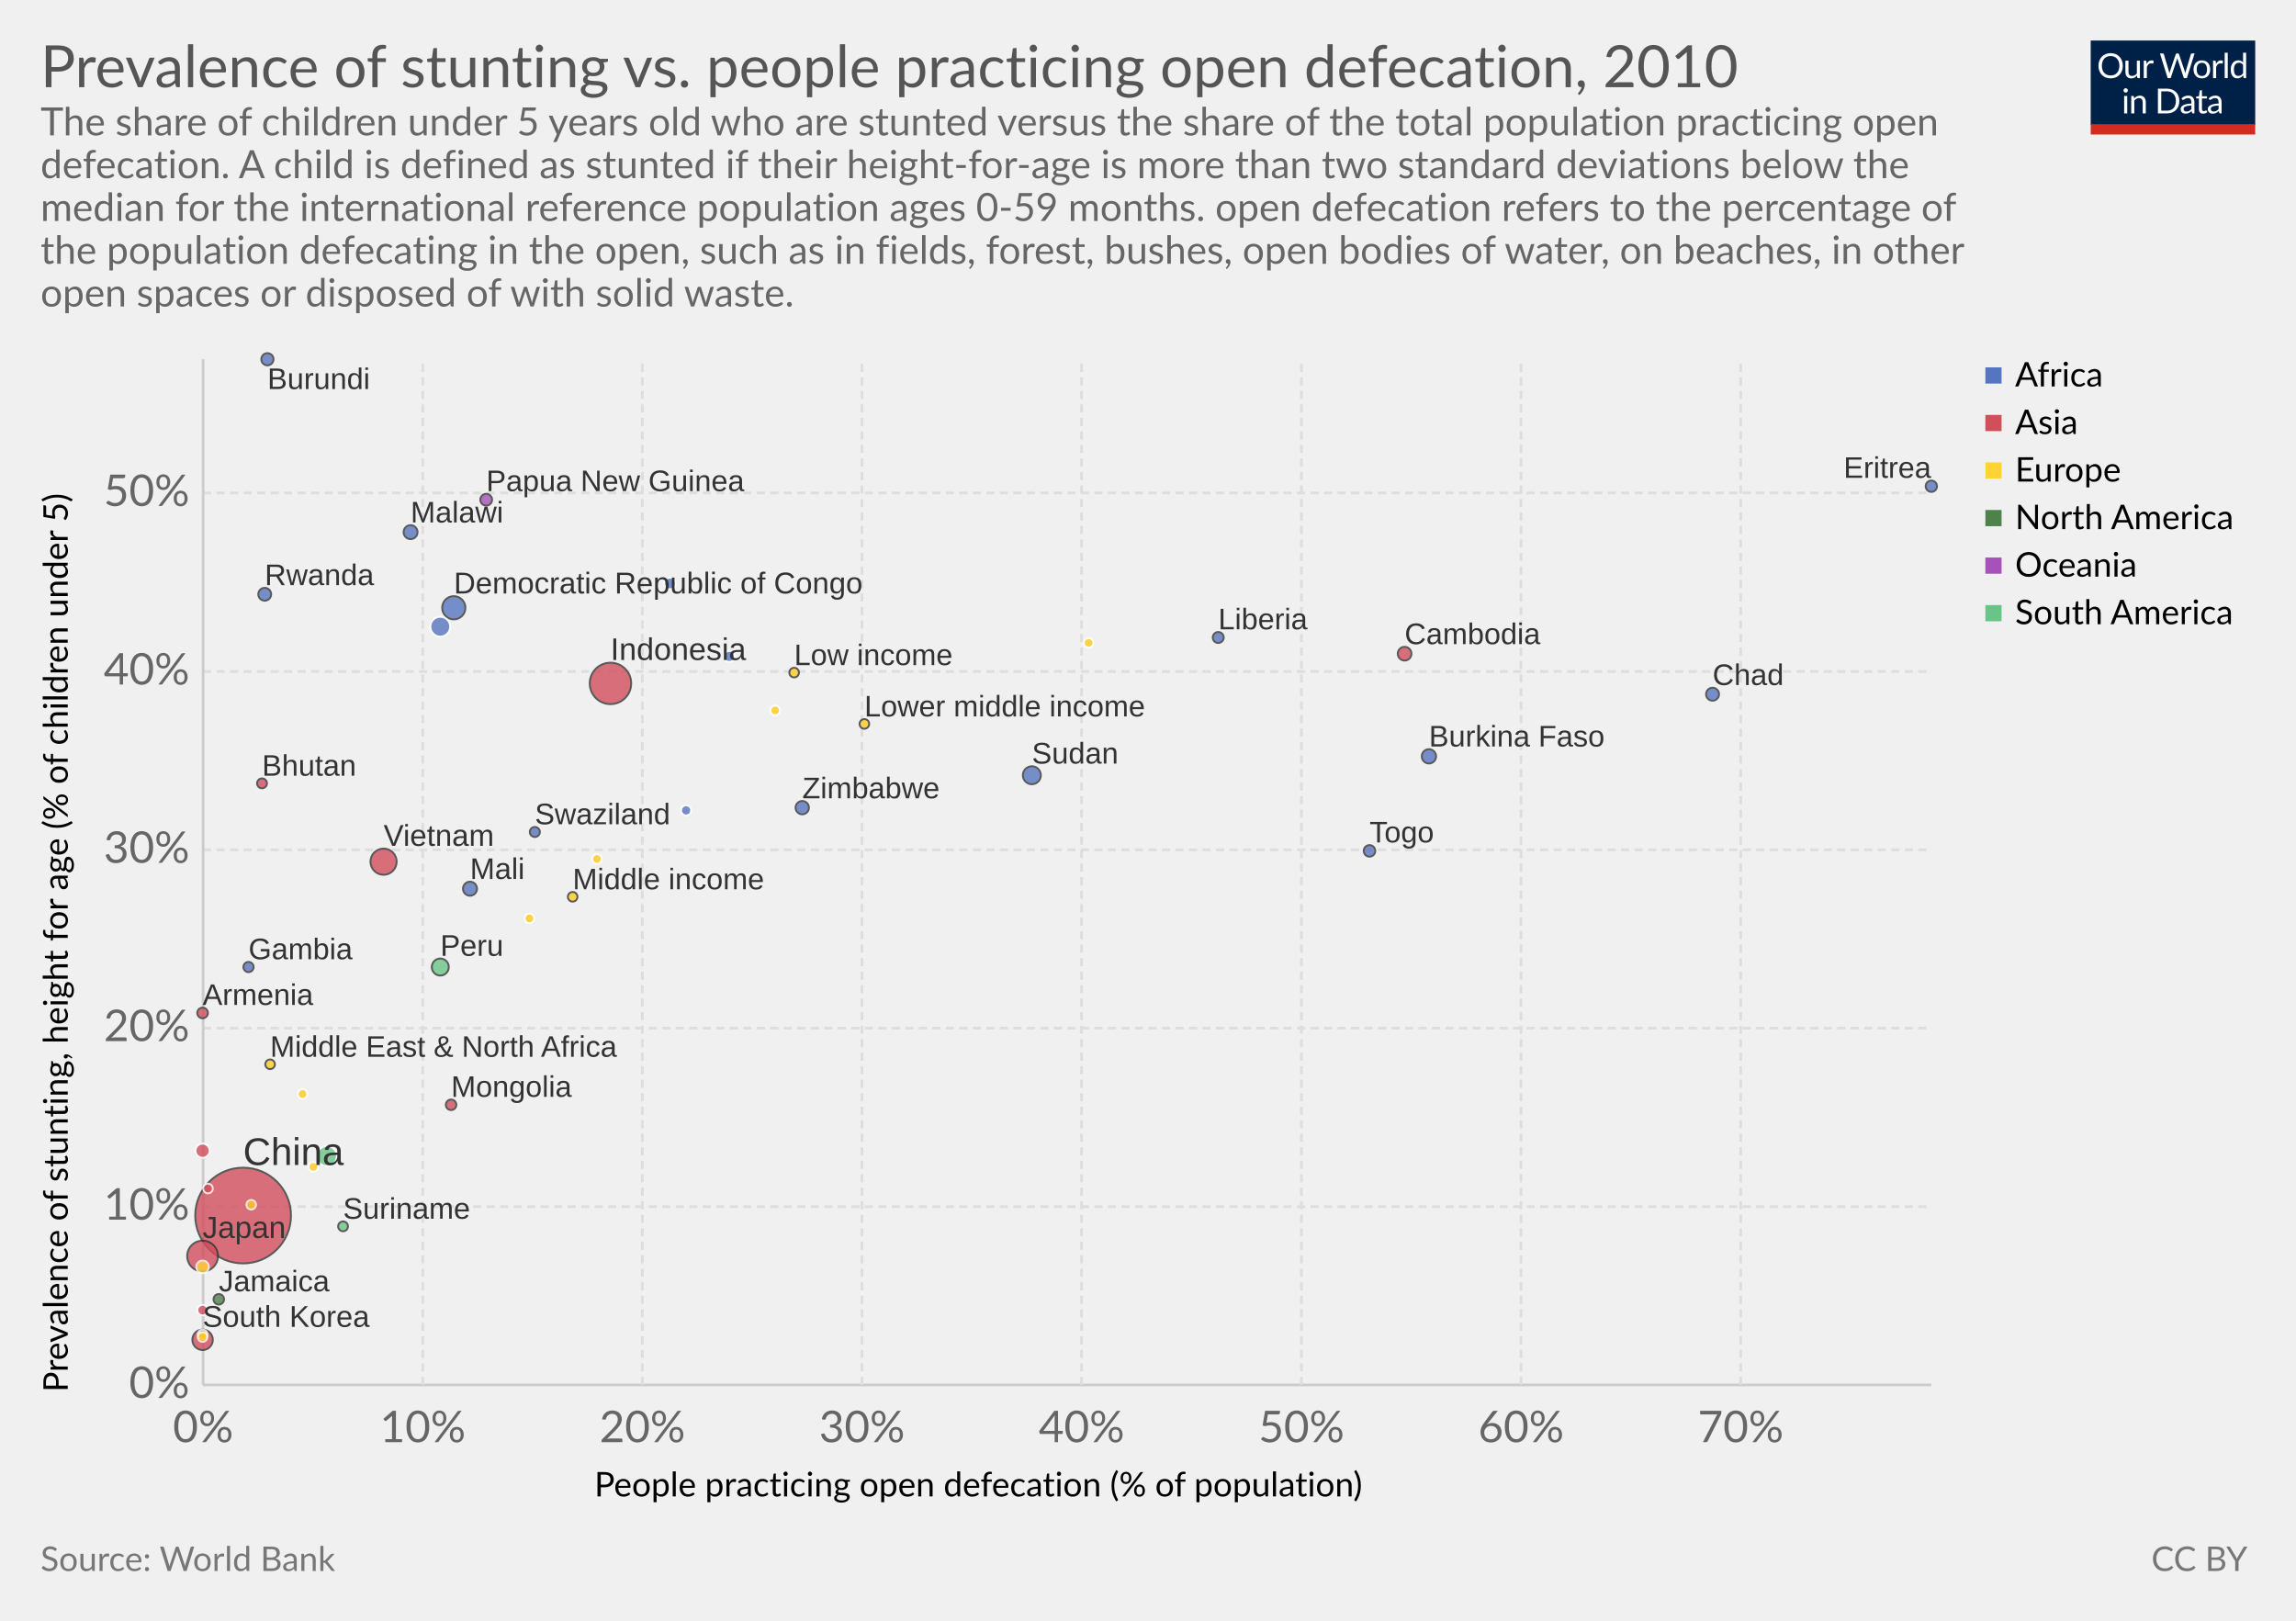
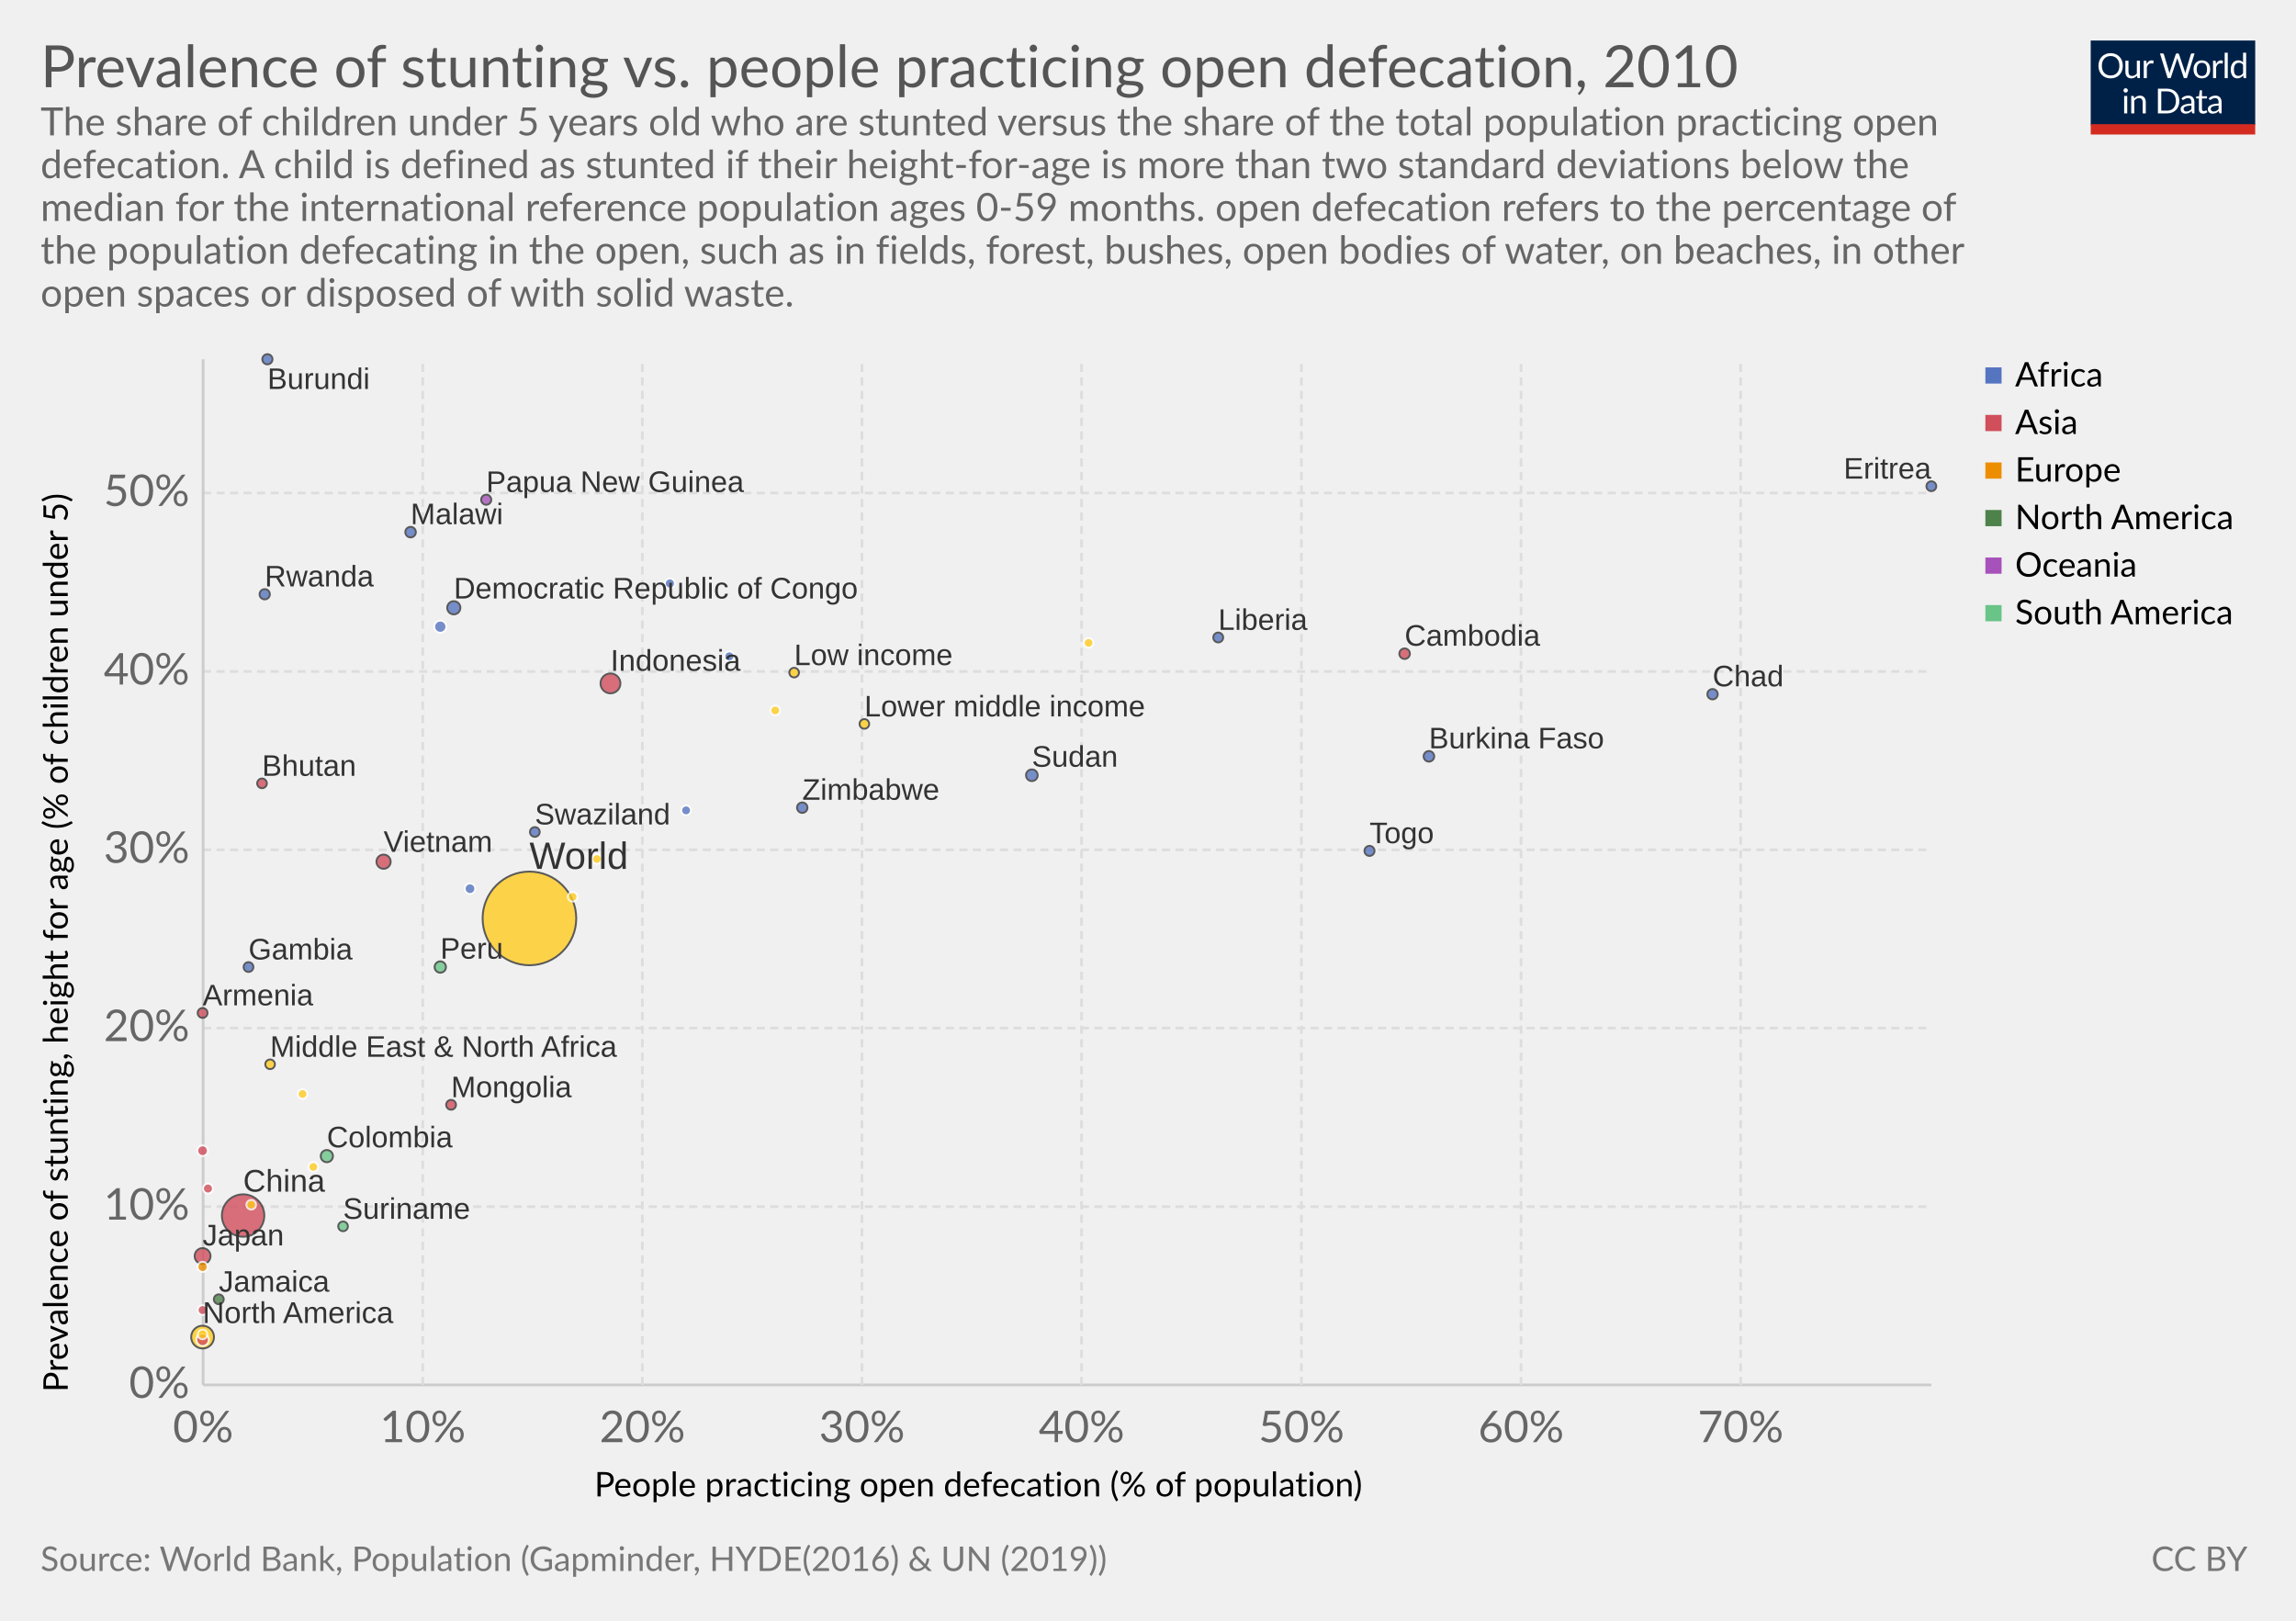
<svg xmlns="http://www.w3.org/2000/svg" version="1.1" style="font-family:Lato, 'Helvetica Neue', Helvetica, Arial, sans-serif;font-size:18px;background-color:white;text-rendering:optimizeLegibility;-webkit-font-smoothing:antialiased" width="850" height="600">
  <g class="HeaderView">
    <g transform="translate(774, 15) scale(0.29)">
      <svg width="210" height="120" viewBox="0 0 210 120" fill="none">
        <g clip-path="url(#clip0)">
          <path d="M0 0H210V107.89H0V0Z" fill="#002147" />
          <path d="M40.979 32.248C40.979 34.609 40.605 36.78 39.857 38.76C39.109 40.725 38.053 42.419 36.689 43.842C35.325 45.265 33.682 46.372 31.761 47.164C29.854 47.941 27.742 48.33 25.425 48.33C23.107 48.33 20.995 47.941 19.089 47.164C17.182 46.372 15.547 45.265 14.183 43.842C12.819 42.419 11.763 40.725 11.015 38.76C10.267 36.78 9.893 34.609 9.893 32.248C9.893 29.887 10.267 27.723 11.015 25.758C11.763 23.778 12.819 22.077 14.183 20.654C15.547 19.217 17.182 18.102 19.089 17.31C20.995 16.518 23.107 16.122 25.425 16.122C27.742 16.122 29.854 16.518 31.761 17.31C33.682 18.102 35.325 19.217 36.689 20.654C38.053 22.077 39.109 23.778 39.857 25.758C40.605 27.723 40.979 29.887 40.979 32.248ZM36.601 32.248C36.601 30.312 36.337 28.574 35.809 27.034C35.281 25.494 34.533 24.196 33.565 23.14C32.597 22.069 31.423 21.248 30.045 20.676C28.666 20.104 27.126 19.818 25.425 19.818C23.738 19.818 22.205 20.104 20.827 20.676C19.448 21.248 18.267 22.069 17.285 23.14C16.317 24.196 15.569 25.494 15.041 27.034C14.513 28.574 14.249 30.312 14.249 32.248C14.249 34.184 14.513 35.922 15.041 37.462C15.569 38.987 16.317 40.285 17.285 41.356C18.267 42.412 19.448 43.226 20.827 43.798C22.205 44.355 23.738 44.634 25.425 44.634C27.126 44.634 28.666 44.355 30.045 43.798C31.423 43.226 32.597 42.412 33.565 41.356C34.533 40.285 35.281 38.987 35.809 37.462C36.337 35.922 36.601 34.184 36.601 32.248ZM62.823 25.714V48H60.491C59.934 48 59.582 47.729 59.435 47.186L59.127 44.788C58.159 45.859 57.074 46.724 55.871 47.384C54.669 48.029 53.29 48.352 51.735 48.352C50.518 48.352 49.44 48.154 48.501 47.758C47.577 47.347 46.8 46.775 46.169 46.042C45.539 45.309 45.062 44.421 44.739 43.38C44.431 42.339 44.277 41.187 44.277 39.926V25.714H48.193V39.926C48.193 41.613 48.575 42.918 49.337 43.842C50.115 44.766 51.295 45.228 52.879 45.228C54.038 45.228 55.116 44.957 56.113 44.414C57.125 43.857 58.057 43.094 58.907 42.126V25.714H62.823ZM71.43 30.18C72.135 28.655 73 27.467 74.027 26.616C75.053 25.751 76.307 25.318 77.789 25.318C78.258 25.318 78.705 25.369 79.131 25.472C79.571 25.575 79.959 25.736 80.297 25.956L80.011 28.882C79.923 29.249 79.703 29.432 79.351 29.432C79.145 29.432 78.845 29.388 78.449 29.3C78.053 29.212 77.605 29.168 77.107 29.168C76.403 29.168 75.772 29.271 75.215 29.476C74.672 29.681 74.181 29.989 73.741 30.4C73.315 30.796 72.927 31.295 72.575 31.896C72.237 32.483 71.929 33.157 71.651 33.92V48H67.713V25.714H69.957C70.382 25.714 70.675 25.795 70.837 25.956C70.998 26.117 71.108 26.396 71.167 26.792L71.43 30.18ZM132.589 16.474L122.755 48H118.927L110.941 23.954C110.867 23.719 110.794 23.47 110.721 23.206C110.662 22.942 110.596 22.663 110.523 22.37C110.449 22.663 110.376 22.942 110.303 23.206C110.23 23.47 110.156 23.719 110.083 23.954L102.053 48H98.225L88.391 16.474H91.933C92.314 16.474 92.629 16.569 92.879 16.76C93.143 16.951 93.311 17.193 93.385 17.486L99.897 39.398C99.999 39.794 100.095 40.219 100.183 40.674C100.285 41.129 100.381 41.613 100.469 42.126C100.571 41.613 100.674 41.129 100.777 40.674C100.894 40.205 101.019 39.779 101.151 39.398L108.565 17.486C108.653 17.237 108.821 17.009 109.071 16.804C109.335 16.584 109.65 16.474 110.017 16.474H111.249C111.63 16.474 111.938 16.569 112.173 16.76C112.407 16.951 112.583 17.193 112.701 17.486L120.093 39.398C120.225 39.779 120.342 40.19 120.445 40.63C120.562 41.07 120.672 41.532 120.775 42.016C120.848 41.532 120.929 41.07 121.017 40.63C121.105 40.19 121.2 39.779 121.303 39.398L127.837 17.486C127.91 17.222 128.072 16.987 128.321 16.782C128.585 16.577 128.9 16.474 129.267 16.474H132.589ZM141.94 25.362C143.568 25.362 145.034 25.633 146.34 26.176C147.645 26.719 148.76 27.489 149.684 28.486C150.608 29.483 151.312 30.693 151.796 32.116C152.294 33.524 152.544 35.101 152.544 36.846C152.544 38.606 152.294 40.19 151.796 41.598C151.312 43.006 150.608 44.209 149.684 45.206C148.76 46.203 147.645 46.973 146.34 47.516C145.034 48.044 143.568 48.308 141.94 48.308C140.297 48.308 138.816 48.044 137.496 47.516C136.19 46.973 135.076 46.203 134.152 45.206C133.228 44.209 132.516 43.006 132.018 41.598C131.534 40.19 131.292 38.606 131.292 36.846C131.292 35.101 131.534 33.524 132.018 32.116C132.516 30.693 133.228 29.483 134.152 28.486C135.076 27.489 136.19 26.719 137.496 26.176C138.816 25.633 140.297 25.362 141.94 25.362ZM141.94 45.25C144.14 45.25 145.782 44.517 146.868 43.05C147.953 41.569 148.496 39.508 148.496 36.868C148.496 34.213 147.953 32.145 146.868 30.664C145.782 29.183 144.14 28.442 141.94 28.442C140.825 28.442 139.85 28.633 139.014 29.014C138.192 29.395 137.503 29.945 136.946 30.664C136.403 31.383 135.992 32.27 135.714 33.326C135.45 34.367 135.318 35.548 135.318 36.868C135.318 39.508 135.86 41.569 136.946 43.05C138.046 44.517 139.71 45.25 141.94 45.25ZM159.908 30.18C160.612 28.655 161.478 27.467 162.504 26.616C163.531 25.751 164.785 25.318 166.266 25.318C166.736 25.318 167.183 25.369 167.608 25.472C168.048 25.575 168.437 25.736 168.774 25.956L168.488 28.882C168.4 29.249 168.18 29.432 167.828 29.432C167.623 29.432 167.322 29.388 166.926 29.3C166.53 29.212 166.083 29.168 165.584 29.168C164.88 29.168 164.25 29.271 163.692 29.476C163.15 29.681 162.658 29.989 162.218 30.4C161.793 30.796 161.404 31.295 161.052 31.896C160.715 32.483 160.407 33.157 160.128 33.92V48H156.19V25.714H158.434C158.86 25.714 159.153 25.795 159.314 25.956C159.476 26.117 159.586 26.396 159.644 26.792L159.908 30.18ZM174.946 15.594V48H171.03V15.594H174.946ZM194.496 31.016C193.763 30.033 192.971 29.351 192.12 28.97C191.269 28.574 190.316 28.376 189.26 28.376C187.192 28.376 185.601 29.117 184.486 30.598C183.371 32.079 182.814 34.191 182.814 36.934C182.814 38.386 182.939 39.633 183.188 40.674C183.437 41.701 183.804 42.551 184.288 43.226C184.772 43.886 185.366 44.37 186.07 44.678C186.774 44.986 187.573 45.14 188.468 45.14C189.759 45.14 190.881 44.847 191.834 44.26C192.802 43.673 193.689 42.845 194.496 41.774V31.016ZM198.412 15.594V48H196.08C195.523 48 195.171 47.729 195.024 47.186L194.672 44.48C193.719 45.624 192.633 46.548 191.416 47.252C190.199 47.956 188.791 48.308 187.192 48.308C185.916 48.308 184.757 48.066 183.716 47.582C182.675 47.083 181.787 46.357 181.054 45.404C180.321 44.451 179.756 43.263 179.36 41.84C178.964 40.417 178.766 38.782 178.766 36.934C178.766 35.291 178.986 33.766 179.426 32.358C179.866 30.935 180.497 29.703 181.318 28.662C182.139 27.621 183.144 26.807 184.332 26.22C185.535 25.619 186.884 25.318 188.38 25.318C189.744 25.318 190.91 25.553 191.878 26.022C192.861 26.477 193.733 27.115 194.496 27.936V15.594H198.412ZM46.614 70.714V93H42.698V70.714H46.614ZM47.45 63.718C47.45 64.099 47.369 64.459 47.208 64.796C47.061 65.119 46.856 65.412 46.592 65.676C46.343 65.925 46.042 66.123 45.69 66.27C45.352 66.417 44.993 66.49 44.612 66.49C44.23 66.49 43.871 66.417 43.534 66.27C43.211 66.123 42.925 65.925 42.676 65.676C42.426 65.412 42.228 65.119 42.082 64.796C41.935 64.459 41.862 64.099 41.862 63.718C41.862 63.337 41.935 62.977 42.082 62.64C42.228 62.288 42.426 61.987 42.676 61.738C42.925 61.474 43.211 61.269 43.534 61.122C43.871 60.975 44.23 60.902 44.612 60.902C44.993 60.902 45.352 60.975 45.69 61.122C46.042 61.269 46.343 61.474 46.592 61.738C46.856 61.987 47.061 62.288 47.208 62.64C47.369 62.977 47.45 63.337 47.45 63.718ZM55.424 73.948C55.908 73.405 56.422 72.914 56.964 72.474C57.507 72.034 58.079 71.66 58.68 71.352C59.296 71.029 59.941 70.787 60.616 70.626C61.306 70.45 62.046 70.362 62.838 70.362C64.055 70.362 65.126 70.567 66.05 70.978C66.989 71.374 67.766 71.946 68.382 72.694C69.013 73.427 69.49 74.315 69.812 75.356C70.135 76.397 70.296 77.549 70.296 78.81V93H66.358V78.81C66.358 77.123 65.969 75.818 65.192 74.894C64.43 73.955 63.264 73.486 61.694 73.486C60.535 73.486 59.45 73.765 58.438 74.322C57.441 74.879 56.517 75.635 55.666 76.588V93H51.728V70.714H54.082C54.639 70.714 54.984 70.985 55.116 71.528L55.424 73.948ZM113.129 77.248C113.129 79.609 112.755 81.758 112.007 83.694C111.259 85.63 110.203 87.287 108.839 88.666C107.475 90.045 105.832 91.115 103.911 91.878C102.004 92.626 99.892 93 97.575 93H85.805V61.474H97.575C99.892 61.474 102.004 61.855 103.911 62.618C105.832 63.366 107.475 64.437 108.839 65.83C110.203 67.209 111.259 68.866 112.007 70.802C112.755 72.738 113.129 74.887 113.129 77.248ZM108.751 77.248C108.751 75.312 108.487 73.581 107.959 72.056C107.431 70.531 106.683 69.24 105.715 68.184C104.747 67.128 103.574 66.321 102.195 65.764C100.816 65.207 99.276 64.928 97.575 64.928H90.073V89.546H97.575C99.276 89.546 100.816 89.267 102.195 88.71C103.574 88.153 104.747 87.353 105.715 86.312C106.683 85.256 107.431 83.965 107.959 82.44C108.487 80.915 108.751 79.184 108.751 77.248ZM128.553 82.968C126.749 83.027 125.209 83.173 123.933 83.408C122.672 83.628 121.638 83.921 120.831 84.288C120.039 84.655 119.46 85.087 119.093 85.586C118.741 86.085 118.565 86.642 118.565 87.258C118.565 87.845 118.661 88.351 118.851 88.776C119.042 89.201 119.299 89.553 119.621 89.832C119.959 90.096 120.347 90.294 120.787 90.426C121.242 90.543 121.726 90.602 122.239 90.602C122.929 90.602 123.559 90.536 124.131 90.404C124.703 90.257 125.239 90.052 125.737 89.788C126.251 89.524 126.735 89.209 127.189 88.842C127.659 88.475 128.113 88.057 128.553 87.588V82.968ZM115.903 73.86C117.135 72.672 118.463 71.785 119.885 71.198C121.308 70.611 122.885 70.318 124.615 70.318C125.862 70.318 126.969 70.523 127.937 70.934C128.905 71.345 129.719 71.917 130.379 72.65C131.039 73.383 131.538 74.271 131.875 75.312C132.213 76.353 132.381 77.497 132.381 78.744V93H130.643C130.262 93 129.969 92.941 129.763 92.824C129.558 92.692 129.397 92.443 129.279 92.076L128.839 89.964C128.253 90.507 127.681 90.991 127.123 91.416C126.566 91.827 125.979 92.179 125.363 92.472C124.747 92.751 124.087 92.963 123.383 93.11C122.694 93.271 121.924 93.352 121.073 93.352C120.208 93.352 119.394 93.235 118.631 93C117.869 92.751 117.201 92.384 116.629 91.9C116.072 91.416 115.625 90.807 115.287 90.074C114.965 89.326 114.803 88.446 114.803 87.434C114.803 86.554 115.045 85.711 115.529 84.904C116.013 84.083 116.798 83.357 117.883 82.726C118.969 82.095 120.384 81.582 122.129 81.186C123.875 80.775 126.016 80.541 128.553 80.482V78.744C128.553 77.013 128.179 75.708 127.431 74.828C126.683 73.933 125.591 73.486 124.153 73.486C123.185 73.486 122.371 73.611 121.711 73.86C121.066 74.095 120.501 74.366 120.017 74.674C119.548 74.967 119.137 75.239 118.785 75.488C118.448 75.723 118.111 75.84 117.773 75.84C117.509 75.84 117.282 75.774 117.091 75.642C116.901 75.495 116.739 75.319 116.607 75.114L115.903 73.86ZM143.568 93.352C141.808 93.352 140.451 92.861 139.498 91.878C138.559 90.895 138.09 89.48 138.09 87.632V73.992H135.406C135.171 73.992 134.973 73.926 134.812 73.794C134.65 73.647 134.57 73.427 134.57 73.134V71.572L138.222 71.11L139.124 64.224C139.168 64.004 139.263 63.828 139.41 63.696C139.571 63.549 139.776 63.476 140.026 63.476H142.006V71.154H148.452V73.992H142.006V87.368C142.006 88.307 142.233 89.003 142.688 89.458C143.142 89.913 143.729 90.14 144.448 90.14C144.858 90.14 145.21 90.089 145.504 89.986C145.812 89.869 146.076 89.744 146.296 89.612C146.516 89.48 146.699 89.363 146.846 89.26C147.007 89.143 147.146 89.084 147.264 89.084C147.469 89.084 147.652 89.209 147.814 89.458L148.958 91.328C148.283 91.959 147.469 92.457 146.516 92.824C145.562 93.176 144.58 93.352 143.568 93.352ZM163.253 82.968C161.449 83.027 159.909 83.173 158.633 83.408C157.372 83.628 156.338 83.921 155.531 84.288C154.739 84.655 154.16 85.087 153.793 85.586C153.441 86.085 153.265 86.642 153.265 87.258C153.265 87.845 153.36 88.351 153.551 88.776C153.742 89.201 153.998 89.553 154.321 89.832C154.658 90.096 155.047 90.294 155.487 90.426C155.942 90.543 156.426 90.602 156.939 90.602C157.628 90.602 158.259 90.536 158.831 90.404C159.403 90.257 159.938 90.052 160.437 89.788C160.95 89.524 161.434 89.209 161.889 88.842C162.358 88.475 162.813 88.057 163.253 87.588V82.968ZM150.603 73.86C151.835 72.672 153.162 71.785 154.585 71.198C156.008 70.611 157.584 70.318 159.315 70.318C160.562 70.318 161.669 70.523 162.637 70.934C163.605 71.345 164.419 71.917 165.079 72.65C165.739 73.383 166.238 74.271 166.575 75.312C166.912 76.353 167.081 77.497 167.081 78.744V93H165.343C164.962 93 164.668 92.941 164.463 92.824C164.258 92.692 164.096 92.443 163.979 92.076L163.539 89.964C162.952 90.507 162.38 90.991 161.823 91.416C161.266 91.827 160.679 92.179 160.063 92.472C159.447 92.751 158.787 92.963 158.083 93.11C157.394 93.271 156.624 93.352 155.773 93.352C154.908 93.352 154.094 93.235 153.331 93C152.568 92.751 151.901 92.384 151.329 91.9C150.772 91.416 150.324 90.807 149.987 90.074C149.664 89.326 149.503 88.446 149.503 87.434C149.503 86.554 149.745 85.711 150.229 84.904C150.713 84.083 151.498 83.357 152.583 82.726C153.668 82.095 155.084 81.582 156.829 81.186C158.574 80.775 160.716 80.541 163.253 80.482V78.744C163.253 77.013 162.879 75.708 162.131 74.828C161.383 73.933 160.29 73.486 158.853 73.486C157.885 73.486 157.071 73.611 156.411 73.86C155.766 74.095 155.201 74.366 154.717 74.674C154.248 74.967 153.837 75.239 153.485 75.488C153.148 75.723 152.81 75.84 152.473 75.84C152.209 75.84 151.982 75.774 151.791 75.642C151.6 75.495 151.439 75.319 151.307 75.114L150.603 73.86Z" fill="white" />
          <rect y="106.789" width="210" height="13.211" fill="#D42B21" />
        </g>
        <defs>
          <clipPath id="clip0">
            <rect width="210" height="120" fill="white" />
          </clipPath>
        </defs>
      </svg>
    </g>
    <a href="https://ourworldindata.org/grapher/prevalence-of-stunting-vs-people-practicing-open-defecation" target="_blank">
      <text font-size="21.60" x="15.0" y="32.3" fill="#555">
        <tspan x="15" y="32.28">Prevalence of stunting vs. people practicing open defecation, 2010</tspan>
      </text>
    </a>
    <text font-size="14.40" x="15.0" y="50.1" fill="#666">
      <tspan x="15" y="50.12">The share of children under 5 years old who are stunted versus the share of the total population practicing open</tspan>
      <tspan x="15" y="65.96">defecation. A child is defined as stunted if their height-for-age is more than two standard deviations below the</tspan>
      <tspan x="15" y="81.8">median for the international reference population ages 0-59 months. open defecation refers to the percentage of</tspan>
      <tspan x="15" y="97.64">the population defecating in the open, such as in fields, forest, bushes, open bodies of water, on beaches, in other</tspan>
      <tspan x="15" y="113.48">open spaces or disposed of with solid waste.</tspan>
    </text>
  </g>
  <g>
    <g class="AxisBoxView">
      <g class="HorizontalAxis">
        <text font-size="12.60" x="220.0" y="554.0">
          <tspan x="220.037" y="553.98">People practicing open defecation (% of population)</tspan>
        </text>
        <text x="75.2" y="533.9" fill="#666" text-anchor="middle" font-size="16.2">0%</text>
        <text x="156.5" y="533.9" fill="#666" text-anchor="middle" font-size="16.2">10%</text>
        <text x="237.8" y="533.9" fill="#666" text-anchor="middle" font-size="16.2">20%</text>
        <text x="319.1" y="533.9" fill="#666" text-anchor="middle" font-size="16.2">30%</text>
        <text x="400.4" y="533.9" fill="#666" text-anchor="middle" font-size="16.2">40%</text>
        <text x="481.8" y="533.9" fill="#666" text-anchor="middle" font-size="16.2">50%</text>
        <text x="563.1" y="533.9" fill="#666" text-anchor="middle" font-size="16.2">60%</text>
        <text x="644.4" y="533.9" fill="#666" text-anchor="middle" font-size="16.2">70%</text>
      </g>
      <g class="VerticalAxis">
        <text font-size="12.60" x="-515.4" y="25.1" transform="rotate(-90)">
          <tspan x="-515.354" y="25.08">Prevalence of stunting, height for age (% of children under 5)</tspan>
        </text>
        <text x="70.16" y="512.7" fill="#666" dominant-baseline="middle" text-anchor="end" font-size="16.2">0%</text>
        <text x="70.16" y="446.7" fill="#666" dominant-baseline="middle" text-anchor="end" font-size="16.2">10%</text>
        <text x="70.16" y="380.6" fill="#666" dominant-baseline="middle" text-anchor="end" font-size="16.2">20%</text>
        <text x="70.16" y="314.6" fill="#666" dominant-baseline="middle" text-anchor="end" font-size="16.2">30%</text>
        <text x="70.16" y="248.6" fill="#666" dominant-baseline="middle" text-anchor="end" font-size="16.2">40%</text>
        <text x="70.16" y="182.5" fill="#666" dominant-baseline="middle" text-anchor="end" font-size="16.2">50%</text>
      </g>
      <g class="AxisGridLines">
        <line x1="75.16" y1="512.7" x2="715.00" y2="512.7" stroke="#ccc" />
        <line x1="75.16" y1="446.7" x2="715.00" y2="446.7" stroke="#ddd" stroke-dasharray="3,2" />
        <line x1="75.16" y1="380.6" x2="715.00" y2="380.6" stroke="#ddd" stroke-dasharray="3,2" />
        <line x1="75.16" y1="314.6" x2="715.00" y2="314.6" stroke="#ddd" stroke-dasharray="3,2" />
        <line x1="75.16" y1="248.6" x2="715.00" y2="248.6" stroke="#ddd" stroke-dasharray="3,2" />
        <line x1="75.16" y1="182.5" x2="715.00" y2="182.5" stroke="#ddd" stroke-dasharray="3,2" />
      </g>
      <g class="AxisGridLines">
        <line x1="75.2" y1="512.70" x2="75.2" y2="133.00" stroke="#ccc" />
        <line x1="156.5" y1="512.70" x2="156.5" y2="133.00" stroke="#ddd" stroke-dasharray="3,2" />
        <line x1="237.8" y1="512.70" x2="237.8" y2="133.00" stroke="#ddd" stroke-dasharray="3,2" />
        <line x1="319.1" y1="512.70" x2="319.1" y2="133.00" stroke="#ddd" stroke-dasharray="3,2" />
        <line x1="400.4" y1="512.70" x2="400.4" y2="133.00" stroke="#ddd" stroke-dasharray="3,2" />
        <line x1="481.8" y1="512.70" x2="481.8" y2="133.00" stroke="#ddd" stroke-dasharray="3,2" />
        <line x1="563.1" y1="512.70" x2="563.1" y2="133.00" stroke="#ddd" stroke-dasharray="3,2" />
        <line x1="644.4" y1="512.70" x2="644.4" y2="133.00" stroke="#ddd" stroke-dasharray="3,2" />
      </g>
    </g>
-     <g class="PointsWithLabels clickable" clip-path="url(#scatterBounds-765)" font-family="Arial, sans-serif">
+     <g class="PointsWithLabels clickable" clip-path="url(#scatterBounds-15)" font-family="Arial, sans-serif">
      <rect x="75.162" y="133" width="639.838" height="379.7" fill="rgba(255,255,255,0)" />
      <defs>
-         <clipPath id="scatterBounds-765">
+         <clipPath id="scatterBounds-15">
          <rect x="65.162" y="123" width="659.838" height="399.7" />
        </clipPath>
      </defs>
+       <g class="key-World_0">
+         <circle cx="196.00" cy="340.00" r="17.33" fill="#ffcb1f" opacity="0.8" stroke="#333" stroke-width="0.7" />
+       </g>
      <g class="key-China_0">
-         <circle cx="90.00" cy="450.00" r="17.72" fill="#d14e5b" opacity="0.8" stroke="#333" stroke-width="0.7" />
+         <circle cx="90.00" cy="450.00" r="7.85" fill="#d14e5b" opacity="0.8" stroke="#333" stroke-width="0.7" />
+       </g>
+       <g class="key-North-America_0">
+         <circle cx="75.00" cy="495.00" r="4.22" fill="#ffcb1f" opacity="0.8" stroke="#333" stroke-width="0.7" />
      </g>
      <g class="key-Indonesia_0">
-         <circle cx="226.00" cy="253.00" r="7.67" fill="#d14e5b" opacity="0.8" stroke="#333" stroke-width="0.7" />
+         <circle cx="226.00" cy="253.00" r="3.68" fill="#d14e5b" opacity="0.8" stroke="#333" stroke-width="0.7" />
      </g>
      <g class="key-Japan_0">
-         <circle cx="75.00" cy="465.00" r="5.70" fill="#d14e5b" opacity="0.8" stroke="#333" stroke-width="0.7" />
+         <circle cx="75.00" cy="465.00" r="2.94" fill="#d14e5b" opacity="0.8" stroke="#333" stroke-width="0.7" />
      </g>
      <g class="key-Vietnam_0">
-         <circle cx="142.00" cy="319.00" r="4.85" fill="#d14e5b" opacity="0.8" stroke="#333" stroke-width="0.7" />
+         <circle cx="142.00" cy="319.00" r="2.63" fill="#d14e5b" opacity="0.8" stroke="#333" stroke-width="0.7" />
      </g>
      <g class="key-Democratic-Republic-of-Congo_0">
-         <circle cx="168.00" cy="225.00" r="4.30" fill="#5675c1" opacity="0.8" stroke="#333" stroke-width="0.7" />
+         <circle cx="168.00" cy="225.00" r="2.44" fill="#5675c1" opacity="0.8" stroke="#333" stroke-width="0.7" />
      </g>
      <g class="key-South-Korea_0">
-         <circle cx="75.00" cy="496.00" r="3.79" fill="#d14e5b" opacity="0.8" stroke="#333" stroke-width="0.7" />
+         <circle cx="75.00" cy="496.00" r="2.30" fill="#d14e5b" opacity="0.8" stroke="#fff" stroke-width="0.7" />
      </g>
      <g class="key-Colombia_0">
-         <circle cx="121.00" cy="428.00" r="3.73" fill="#69c487" opacity="0.8" stroke="#fff" stroke-width="0.7" />
+         <circle cx="121.00" cy="428.00" r="2.26" fill="#69c487" opacity="0.8" stroke="#333" stroke-width="0.7" />
      </g>
      <g class="key-Tanzania_0">
-         <circle cx="163.00" cy="232.00" r="3.68" fill="#5675c1" opacity="0.8" stroke="#fff" stroke-width="0.7" />
+         <circle cx="163.00" cy="232.00" r="2.25" fill="#5675c1" opacity="0.8" stroke="#fff" stroke-width="0.7" />
      </g>
      <g class="key-Sudan_0">
-         <circle cx="382.00" cy="287.00" r="3.33" fill="#5675c1" opacity="0.8" stroke="#333" stroke-width="0.7" />
+         <circle cx="382.00" cy="287.00" r="2.16" fill="#5675c1" opacity="0.8" stroke="#333" stroke-width="0.7" />
      </g>
      <g class="key-Peru_0">
-         <circle cx="163.00" cy="358.00" r="3.15" fill="#69c487" opacity="0.8" stroke="#333" stroke-width="0.7" />
+         <circle cx="163.00" cy="358.00" r="2.10" fill="#69c487" opacity="0.8" stroke="#333" stroke-width="0.7" />
+       </g>
+       <g class="key-Kazakhstan_0">
+         <circle cx="75.00" cy="426.00" r="1.97" fill="#d14e5b" opacity="0.8" stroke="#fff" stroke-width="0.7" />
      </g>
      <g class="key-Burkina-Faso_0">
-         <circle cx="529.00" cy="280.00" r="2.65" fill="#5675c1" opacity="0.8" stroke="#333" stroke-width="0.7" />
-       </g>
-       <g class="key-Kazakhstan_0">
-         <circle cx="75.00" cy="426.00" r="2.63" fill="#d14e5b" opacity="0.8" stroke="#fff" stroke-width="0.7" />
+         <circle cx="529.00" cy="280.00" r="1.96" fill="#5675c1" opacity="0.8" stroke="#333" stroke-width="0.7" />
      </g>
      <g class="key-Mali_0">
-         <circle cx="174.00" cy="329.00" r="2.60" fill="#5675c1" opacity="0.8" stroke="#333" stroke-width="0.7" />
+         <circle cx="174.00" cy="329.00" r="1.96" fill="#5675c1" opacity="0.8" stroke="#fff" stroke-width="0.7" />
      </g>
      <g class="key-Malawi_0">
-         <circle cx="152.00" cy="197.00" r="2.58" fill="#5675c1" opacity="0.8" stroke="#333" stroke-width="0.7" />
+         <circle cx="152.00" cy="197.00" r="1.95" fill="#5675c1" opacity="0.8" stroke="#333" stroke-width="0.7" />
      </g>
      <g class="key-Cambodia_0">
-         <circle cx="520.00" cy="242.00" r="2.54" fill="#d14e5b" opacity="0.8" stroke="#333" stroke-width="0.7" />
+         <circle cx="520.00" cy="242.00" r="1.95" fill="#d14e5b" opacity="0.8" stroke="#333" stroke-width="0.7" />
      </g>
      <g class="key-Zimbabwe_0">
-         <circle cx="297.00" cy="299.00" r="2.47" fill="#5675c1" opacity="0.8" stroke="#333" stroke-width="0.7" />
+         <circle cx="297.00" cy="299.00" r="1.93" fill="#5675c1" opacity="0.8" stroke="#333" stroke-width="0.7" />
      </g>
      <g class="key-Chad_0">
-         <circle cx="634.00" cy="257.00" r="2.40" fill="#5675c1" opacity="0.8" stroke="#333" stroke-width="0.7" />
+         <circle cx="634.00" cy="257.00" r="1.92" fill="#5675c1" opacity="0.8" stroke="#333" stroke-width="0.7" />
      </g>
      <g class="key-Rwanda_0">
-         <circle cx="98.00" cy="220.00" r="2.38" fill="#5675c1" opacity="0.8" stroke="#333" stroke-width="0.7" />
+         <circle cx="98.00" cy="220.00" r="1.90" fill="#5675c1" opacity="0.8" stroke="#333" stroke-width="0.7" />
      </g>
      <g class="key-Serbia_0">
-         <circle cx="75.00" cy="469.00" r="2.34" fill="#ffd336" opacity="0.8" stroke="#fff" stroke-width="0.7" />
+         <circle cx="75.00" cy="469.00" r="1.89" fill="#ec8e00" opacity="0.8" stroke="#fff" stroke-width="0.7" />
      </g>
      <g class="key-Burundi_0">
-         <circle cx="99.00" cy="133.00" r="2.26" fill="#5675c1" opacity="0.8" stroke="#333" stroke-width="0.7" />
+         <circle cx="99.00" cy="133.00" r="1.88" fill="#5675c1" opacity="0.8" stroke="#333" stroke-width="0.7" />
      </g>
      <g class="key-Papua-New-Guinea_0">
-         <circle cx="180.00" cy="185.00" r="2.18" fill="#a652ba" opacity="0.8" stroke="#333" stroke-width="0.7" />
+         <circle cx="180.00" cy="185.00" r="1.87" fill="#a652ba" opacity="0.8" stroke="#333" stroke-width="0.7" />
      </g>
      <g class="key-Togo_0">
-         <circle cx="507.00" cy="315.00" r="2.14" fill="#5675c1" opacity="0.8" stroke="#333" stroke-width="0.7" />
+         <circle cx="507.00" cy="315.00" r="1.86" fill="#5675c1" opacity="0.8" stroke="#333" stroke-width="0.7" />
      </g>
      <g class="key-Sierra-Leone_0">
-         <circle cx="248.00" cy="216.00" r="2.13" fill="#5675c1" opacity="0.8" stroke="#fff" stroke-width="0.7" />
+         <circle cx="248.00" cy="216.00" r="1.86" fill="#5675c1" opacity="0.8" stroke="#fff" stroke-width="0.7" />
+       </g>
+       <g class="key-Central-African-Republic_0">
+         <circle cx="270.00" cy="243.00" r="1.84" fill="#5675c1" opacity="0.8" stroke="#fff" stroke-width="0.7" />
+       </g>
+       <g class="key-Palestine_0">
+         <circle cx="77.00" cy="440.00" r="1.83" fill="#d14e5b" opacity="0.8" stroke="#fff" stroke-width="0.7" />
+       </g>
+       <g class="key-Liberia_0">
+         <circle cx="451.00" cy="236.00" r="1.83" fill="#5675c1" opacity="0.8" stroke="#333" stroke-width="0.7" />
      </g>
      <g class="key-Eritrea_0">
-         <circle cx="715.00" cy="180.00" r="2.10" fill="#5675c1" opacity="0.8" stroke="#333" stroke-width="0.7" />
-       </g>
-       <g class="key-Central-African-Republic_0">
-         <circle cx="270.00" cy="243.00" r="2.05" fill="#5675c1" opacity="0.8" stroke="#fff" stroke-width="0.7" />
-       </g>
-       <g class="key-Liberia_0">
-         <circle cx="451.00" cy="236.00" r="2.03" fill="#5675c1" opacity="0.8" stroke="#333" stroke-width="0.7" />
+         <circle cx="715.00" cy="180.00" r="1.82" fill="#5675c1" opacity="0.8" stroke="#333" stroke-width="0.7" />
+       </g>
+       <g class="key-Kuwait_0">
+         <circle cx="75.00" cy="485.00" r="1.82" fill="#d14e5b" opacity="0.8" stroke="#fff" stroke-width="0.7" />
      </g>
      <g class="key-Armenia_0">
-         <circle cx="75.00" cy="375.00" r="1.97" fill="#d14e5b" opacity="0.8" stroke="#333" stroke-width="0.7" />
+         <circle cx="75.00" cy="375.00" r="1.82" fill="#d14e5b" opacity="0.8" stroke="#333" stroke-width="0.7" />
+       </g>
+       <g class="key-Jamaica_0">
+         <circle cx="81.00" cy="481.00" r="1.82" fill="#4d824b" opacity="0.8" stroke="#333" stroke-width="0.7" />
      </g>
      <g class="key-Mongolia_0">
-         <circle cx="167.00" cy="409.00" r="1.95" fill="#d14e5b" opacity="0.8" stroke="#333" stroke-width="0.7" />
-       </g>
-       <g class="key-Jamaica_0">
-         <circle cx="81.00" cy="481.00" r="1.95" fill="#4d824b" opacity="0.8" stroke="#333" stroke-width="0.7" />
-       </g>
-       <g class="key-Kuwait_0">
-         <circle cx="75.00" cy="485.00" r="1.95" fill="#d14e5b" opacity="0.8" stroke="#fff" stroke-width="0.7" />
+         <circle cx="167.00" cy="409.00" r="1.82" fill="#d14e5b" opacity="0.8" stroke="#333" stroke-width="0.7" />
      </g>
      <g class="key-Gambia_0">
-         <circle cx="92.00" cy="358.00" r="1.89" fill="#5675c1" opacity="0.8" stroke="#333" stroke-width="0.7" />
+         <circle cx="92.00" cy="358.00" r="1.81" fill="#5675c1" opacity="0.8" stroke="#333" stroke-width="0.7" />
      </g>
      <g class="key-Guinea__002dBissau_0">
-         <circle cx="254.00" cy="300.00" r="1.88" fill="#5675c1" opacity="0.8" stroke="#fff" stroke-width="0.7" />
+         <circle cx="254.00" cy="300.00" r="1.80" fill="#5675c1" opacity="0.8" stroke="#fff" stroke-width="0.7" />
      </g>
      <g class="key-Swaziland_0">
-         <circle cx="198.00" cy="308.00" r="1.86" fill="#5675c1" opacity="0.8" stroke="#333" stroke-width="0.7" />
+         <circle cx="198.00" cy="308.00" r="1.80" fill="#5675c1" opacity="0.8" stroke="#333" stroke-width="0.7" />
      </g>
      <g class="key-Bhutan_0">
-         <circle cx="97.00" cy="290.00" r="1.83" fill="#d14e5b" opacity="0.8" stroke="#333" stroke-width="0.7" />
+         <circle cx="97.00" cy="290.00" r="1.79" fill="#d14e5b" opacity="0.8" stroke="#333" stroke-width="0.7" />
      </g>
      <g class="key-Suriname_0">
-         <circle cx="127.00" cy="454.00" r="1.82" fill="#69c487" opacity="0.8" stroke="#333" stroke-width="0.7" />
+         <circle cx="127.00" cy="454.00" r="1.79" fill="#69c487" opacity="0.8" stroke="#333" stroke-width="0.7" />
      </g>
      <g class="key-East-Asia-__0026-Pacific_0">
        <circle cx="112.00" cy="405.00" r="1.78" fill="#ffcb1f" opacity="0.8" stroke="#fff" stroke-width="0.7" />
      </g>
      <g class="key-High-income_0">
        <circle cx="75.00" cy="494.00" r="1.78" fill="#ffcb1f" opacity="0.8" stroke="#fff" stroke-width="0.7" />
      </g>
      <g class="key-Latin-America-__0026-Caribbean_0">
        <circle cx="116.00" cy="432.00" r="1.78" fill="#ffcb1f" opacity="0.8" stroke="#fff" stroke-width="0.7" />
      </g>
      <g class="key-Low-__0026-middle-income_0">
        <circle cx="221.00" cy="318.00" r="1.78" fill="#ffcb1f" opacity="0.8" stroke="#fff" stroke-width="0.7" />
      </g>
      <g class="key-Low-income_0">
        <circle cx="294.00" cy="249.00" r="1.78" fill="#ffcb1f" opacity="0.8" stroke="#333" stroke-width="0.7" />
      </g>
      <g class="key-Lower-middle-income_0">
        <circle cx="320.00" cy="268.00" r="1.78" fill="#ffcb1f" opacity="0.8" stroke="#333" stroke-width="0.7" />
      </g>
      <g class="key-Middle-East-__0026-North-Africa_0">
        <circle cx="100.00" cy="394.00" r="1.78" fill="#ffcb1f" opacity="0.8" stroke="#333" stroke-width="0.7" />
      </g>
      <g class="key-Middle-income_0">
-         <circle cx="212.00" cy="332.00" r="1.78" fill="#ffcb1f" opacity="0.8" stroke="#333" stroke-width="0.7" />
-       </g>
-       <g class="key-North-America_0">
-         <circle cx="75.00" cy="495.00" r="1.78" fill="#ffcb1f" opacity="0.8" stroke="#fff" stroke-width="0.7" />
+         <circle cx="212.00" cy="332.00" r="1.78" fill="#ffcb1f" opacity="0.8" stroke="#fff" stroke-width="0.7" />
      </g>
      <g class="key-South-Asia_0">
        <circle cx="403.00" cy="238.00" r="1.78" fill="#ffcb1f" opacity="0.8" stroke="#fff" stroke-width="0.7" />
      </g>
      <g class="key-Sub__002dSaharan-Africa_0">
        <circle cx="287.00" cy="263.00" r="1.78" fill="#ffcb1f" opacity="0.8" stroke="#fff" stroke-width="0.7" />
      </g>
      <g class="key-Upper-middle-income_0">
        <circle cx="93.00" cy="446.00" r="1.78" fill="#ffcb1f" opacity="0.8" stroke="#fff" stroke-width="0.7" />
      </g>
-       <g class="key-World_0">
-         <circle cx="196.00" cy="340.00" r="1.78" fill="#ffcb1f" opacity="0.8" stroke="#fff" stroke-width="0.7" />
-       </g>
-       <g class="key-Palestine_0">
-         <circle cx="77.00" cy="440.00" r="1.78" fill="#d14e5b" opacity="0.8" stroke="#fff" stroke-width="0.7" />
-       </g>
      <g class="backgroundLabels" fill="#333">
-         <text x="90.00" y="431.28" font-size="14.26">China</text>
-         <text x="226.00" y="244.33" font-size="11.58">Indonesia</text>
-         <text x="75.00" y="458.30" font-size="11.31">Japan</text>
-         <text x="142.00" y="313.15" font-size="11.21">Vietnam</text>
-         <text x="168.00" y="219.70" font-size="11.16">Democratic Republic of Congo</text>
-         <text x="75.00" y="491.21" font-size="11.12">South Korea</text>
-         <text x="382.00" y="282.67" font-size="11.08">Sudan</text>
-         <text x="163.00" y="353.85" font-size="11.07">Peru</text>
-         <text x="529.00" y="276.35" font-size="11.04">Burkina Faso</text>
-         <text x="174.00" y="325.40" font-size="11.04">Mali</text>
-         <text x="152.00" y="193.42" font-size="11.04">Malawi</text>
-         <text x="520.00" y="238.46" font-size="11.03">Cambodia</text>
-         <text x="297.00" y="295.53" font-size="11.03">Zimbabwe</text>
-         <text x="634.00" y="253.60" font-size="11.03">Chad</text>
-         <text x="98.00" y="216.62" font-size="11.03">Rwanda</text>
-         <text x="99.00" y="144.02" font-size="11.02">Burundi</text>
-         <text x="180.00" y="181.82" font-size="11.02">Papua New Guinea</text>
-         <text x="507.00" y="311.86" font-size="11.01">Togo</text>
-         <text x="682.51" y="176.90" font-size="11.01">Eritrea</text>
-         <text x="451.00" y="232.97" font-size="11.01">Liberia</text>
-         <text x="75.00" y="372.03" font-size="11.01">Armenia</text>
-         <text x="167.00" y="406.05" font-size="11.01">Mongolia</text>
-         <text x="81.00" y="478.05" font-size="11.01">Jamaica</text>
-         <text x="92.00" y="355.11" font-size="11.00">Gambia</text>
-         <text x="198.00" y="305.14" font-size="11.00">Swaziland</text>
-         <text x="97.00" y="287.17" font-size="11.00">Bhutan</text>
-         <text x="127.00" y="451.18" font-size="11.00">Suriname</text>
+         <text x="196.00" y="321.67" font-size="14.11">World</text>
+         <text x="90.00" y="441.15" font-size="11.61">China</text>
+         <text x="75.00" y="489.78" font-size="11.15">North America</text>
+         <text x="226.00" y="248.32" font-size="11.11">Indonesia</text>
+         <text x="75.00" y="461.06" font-size="11.06">Japan</text>
+         <text x="142.00" y="315.37" font-size="11.04">Vietnam</text>
+         <text x="168.00" y="221.56" font-size="11.03">Democratic Republic of Congo</text>
+         <text x="121.00" y="424.74" font-size="11.02">Colombia</text>
+         <text x="382.00" y="283.84" font-size="11.02">Sudan</text>
+         <text x="163.00" y="354.90" font-size="11.01">Peru</text>
+         <text x="529.00" y="277.04" font-size="11.01">Burkina Faso</text>
+         <text x="152.00" y="194.05" font-size="11.01">Malawi</text>
+         <text x="520.00" y="239.05" font-size="11.01">Cambodia</text>
+         <text x="297.00" y="296.07" font-size="11.01">Zimbabwe</text>
+         <text x="634.00" y="254.08" font-size="11.01">Chad</text>
+         <text x="98.00" y="217.10" font-size="11.00">Rwanda</text>
+         <text x="99.00" y="144.00" font-size="11.00">Burundi</text>
+         <text x="180.00" y="182.13" font-size="11.00">Papua New Guinea</text>
+         <text x="507.00" y="312.14" font-size="11.00">Togo</text>
+         <text x="451.00" y="233.17" font-size="11.00">Liberia</text>
+         <text x="682.55" y="177.18" font-size="11.00">Eritrea</text>
+         <text x="75.00" y="372.18" font-size="11.00">Armenia</text>
+         <text x="81.00" y="478.18" font-size="11.00">Jamaica</text>
+         <text x="167.00" y="406.18" font-size="11.00">Mongolia</text>
+         <text x="92.00" y="355.19" font-size="11.00">Gambia</text>
+         <text x="198.00" y="305.20" font-size="11.00">Swaziland</text>
+         <text x="97.00" y="287.21" font-size="11.00">Bhutan</text>
+         <text x="127.00" y="451.21" font-size="11.00">Suriname</text>
        <text x="294.00" y="246.22" font-size="11.00">Low income</text>
        <text x="320.00" y="265.22" font-size="11.00">Lower middle income</text>
        <text x="100.00" y="391.22" font-size="11.00">Middle East &amp; North Africa</text>
-         <text x="212.00" y="329.22" font-size="11.00">Middle income</text>
      </g>
    </g>
    <g class="ScatterColorLegend clickable" style="cursor:pointer">
      <g class="legendMark">
        <rect x="735" y="130.5" width="43.256" height="17.6" fill="#fff" opacity="0" />,<rect x="735" y="136" width="6" height="6" fill="#5675c1" />,<text font-size="12.60" x="746.0" y="143.1">
          <tspan x="746" y="143.08">Africa</tspan>
        </text>
      </g>
      <g class="legendMark">
        <rect x="735" y="148.1" width="35.57" height="17.6" fill="#fff" opacity="0" />,<rect x="735" y="153.6" width="6" height="6" fill="#d14e5b" />,<text font-size="12.60" x="746.0" y="160.7">
          <tspan x="746" y="160.68">Asia</tspan>
        </text>
      </g>
      <g class="legendMark">
-         <rect x="735" y="165.7" width="51.824" height="17.6" fill="#fff" opacity="0" />,<rect x="735" y="171.2" width="6" height="6" fill="#ffd336" />,<text font-size="12.60" x="746.0" y="178.3">
+         <rect x="735" y="165.7" width="51.824" height="17.6" fill="#fff" opacity="0" />,<rect x="735" y="171.2" width="6" height="6" fill="#ec8e00" />,<text font-size="12.60" x="746.0" y="178.3">
          <tspan x="746" y="178.28">Europe</tspan>
        </text>
      </g>
      <g class="legendMark">
        <rect x="735" y="183.3" width="91.64" height="17.6" fill="#fff" opacity="0" />,<rect x="735" y="188.8" width="6" height="6" fill="#4d824b" />,<text font-size="12.60" x="746.0" y="195.9">
          <tspan x="746" y="195.88">North America</tspan>
        </text>
      </g>
      <g class="legendMark">
        <rect x="735" y="200.9" width="58.124" height="17.6" fill="#fff" opacity="0" />,<rect x="735" y="206.4" width="6" height="6" fill="#a652ba" />,<text font-size="12.60" x="746.0" y="213.5">
          <tspan x="746" y="213.48">Oceania</tspan>
        </text>
      </g>
      <g class="legendMark">
        <rect x="735" y="218.5" width="93.908" height="17.6" fill="#fff" opacity="0" />,<rect x="735" y="224" width="6" height="6" fill="#69c487" />,<text font-size="12.60" x="746.0" y="231.1">
          <tspan x="746" y="231.08">South America</tspan>
        </text>
      </g>
    </g>
  </g>
  <g class="SourcesFooter" style="fill:#777">
    <g class="clickable" style="fill:#777">
      <text font-size="12.60" x="15.0" y="581.6">
-         <tspan x="15" y="581.58">Source: World Bank</tspan>
+         <tspan x="15" y="581.58">Source: World Bank, Population (Gapminder, HYDE(2016) &amp; UN (2019))</tspan>
      </text>
    </g>
    <text font-size="12.60" x="796.4" y="581.6">
      <tspan x="796.444" y="581.58">
        <a style="fill: #777;" class="cclogo" href="http://creativecommons.org/licenses/by/4.0/deed.en_US" target="_blank">CC BY</a>
      </tspan>
    </text>
  </g>
</svg>
